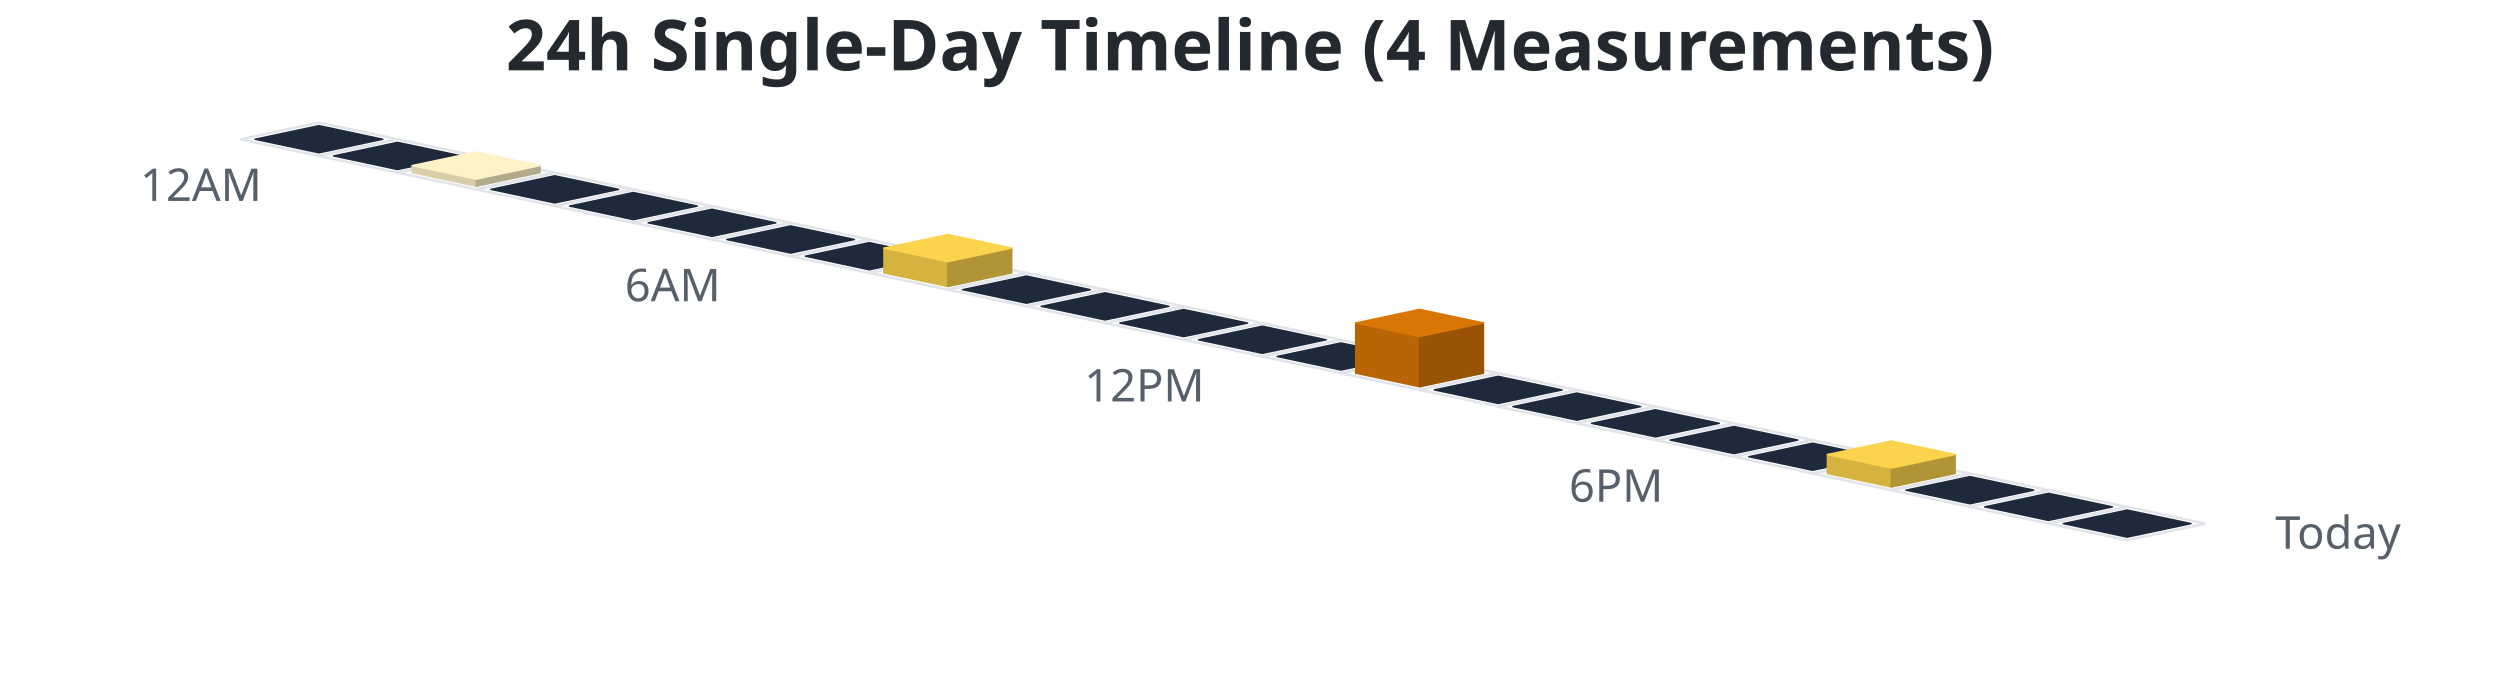
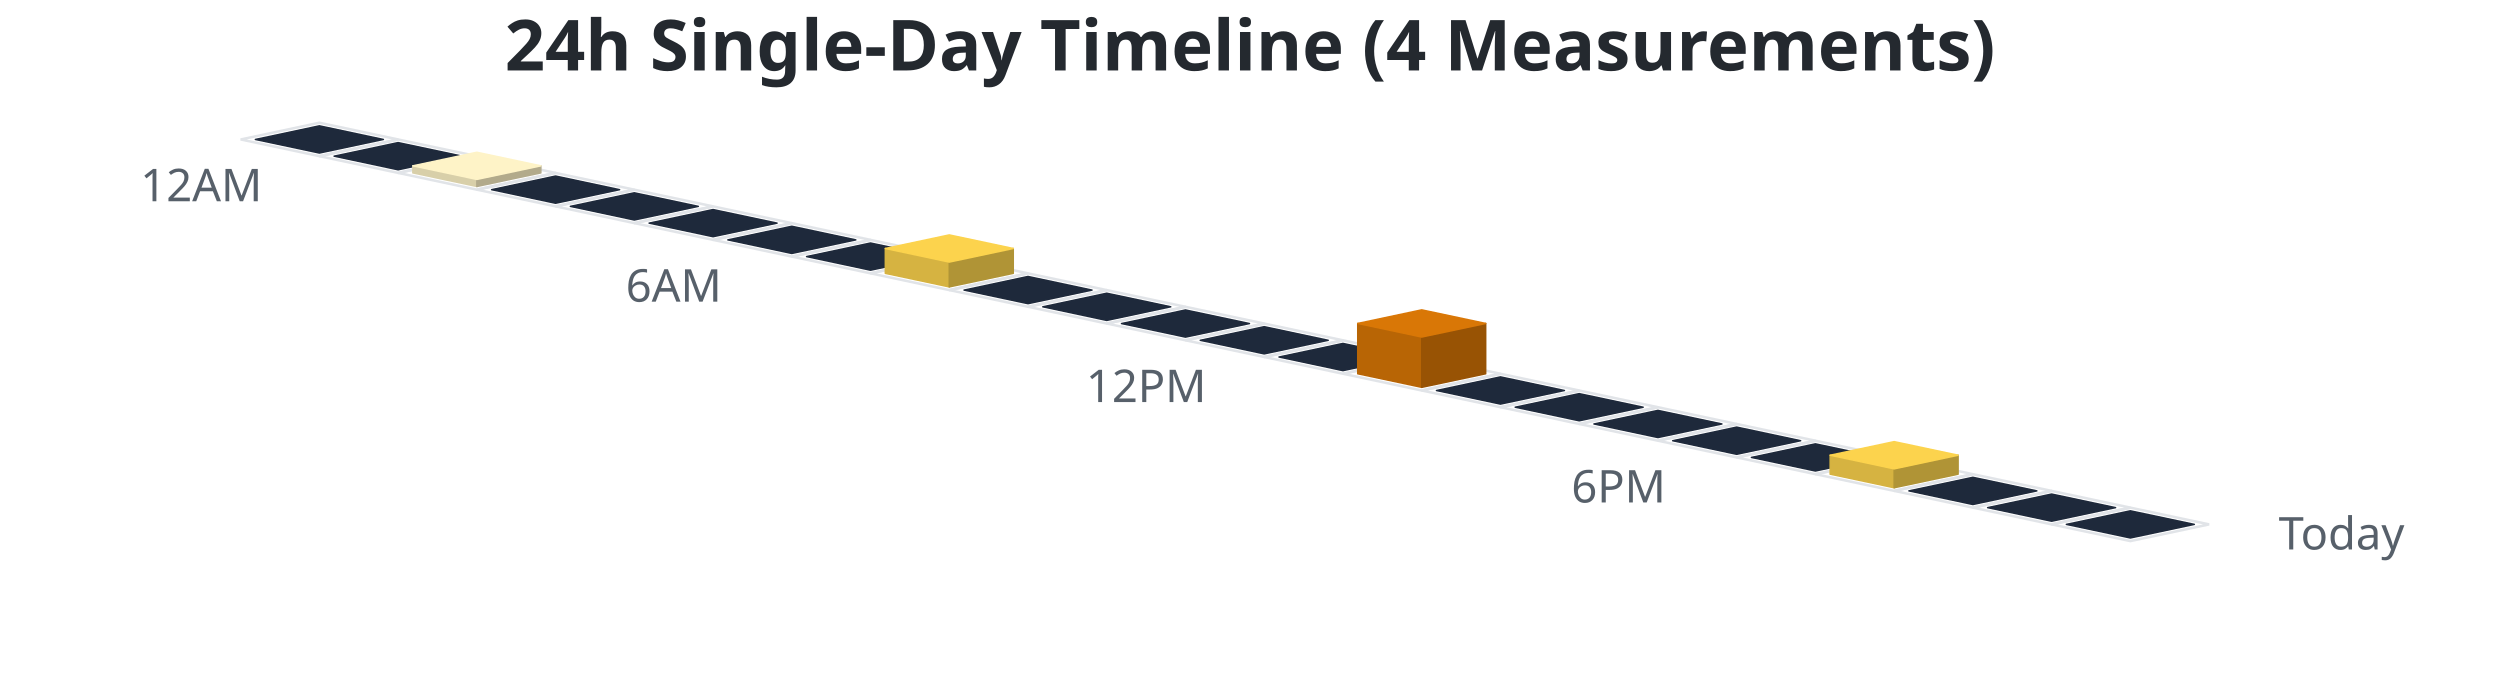
- <svg xmlns="http://www.w3.org/2000/svg" viewBox="-63.48 -24.39 497.66 138.51" width="100%" height="100%">
+ <svg xmlns="http://www.w3.org/2000/svg" viewBox="-63.48 -24.39 496.91 136.51" width="100%" height="100%">
  <style>
        @keyframes iso-grow {
          from {
            transform: scaleY(0);
          }
          to {
            transform: scaleY(1);
          }
        }
        .iso-bar {
          transform-box: fill-box;
          animation: iso-grow 0.6s cubic-bezier(0.16, 1, 0.3, 1) both;
          transition: transform 0.2s cubic-bezier(0.25, 0.46, 0.45, 0.94), filter 0.2s ease;
          cursor: pointer;
        }
        .iso-bar:hover {
          filter: brightness(1.1) drop-shadow(0 4px 6px rgba(0, 0, 0, 0.2));
          transform: translateY(-3px) scaleY(1);
        }
        .iso-face-top, .iso-face-left, .iso-face-right, .iso-bridge-top, .iso-bridge-front {
          transition: fill 0.2s ease;
        }
      </style>
-   <text x="185.35" y="-10.39" fill="#24292f" font-size="14" font-weight="bold" font-family="sans-serif" text-anchor="middle">24h Single-Day Timeline (4 Measurements)</text>
+   <text x="184.98" y="-10.39" fill="#24292f" font-size="14" font-weight="bold" font-family="sans-serif" text-anchor="middle">24h Single-Day Timeline (4 Measurements)</text>
  <g>
    <polygon class="iso-grid-cell" points="0.00,0.00 -15.65,3.33 0.00,6.65 15.65,3.33" fill="none" stroke="#e1e4e8" stroke-width="0.5" />
    <g class="iso-bar" data-col="0" data-row="0" data-value="0" style="animation-delay: 0ms; transform-origin: bottom;">
      <polygon points="0.00,0.62 -12.72,3.33 0.00,6.03 12.72,3.33" fill="#1e293b" stroke="#1e293b" stroke-width="0.3" stroke-linejoin="round" fill-opacity="1" stroke-opacity="1" />
    </g>
    <polygon class="iso-grid-cell" points="15.65,3.33 0.00,6.65 15.65,9.98 31.30,6.65" fill="none" stroke="#e1e4e8" stroke-width="0.5" />
    <g class="iso-bar" data-col="1" data-row="0" data-value="0" style="animation-delay: 15ms; transform-origin: bottom;">
      <polygon points="15.65,3.95 2.93,6.65 15.65,9.36 28.37,6.65" fill="#1e293b" stroke="#1e293b" stroke-width="0.3" stroke-linejoin="round" fill-opacity="1" stroke-opacity="1" />
    </g>
    <polygon class="iso-grid-cell" points="31.30,6.65 15.65,9.98 31.30,13.31 46.95,9.98" fill="none" stroke="#e1e4e8" stroke-width="0.5" />
    <g class="iso-bar" data-col="2" data-row="0" data-value="12" style="animation-delay: 30ms; transform-origin: bottom;">
      <polygon class="iso-face-left" points="18.58,8.57 31.30,11.27 31.30,12.68 18.58,9.98" fill="#d8cfa9" stroke="#d8cfa9" stroke-width="0.3" stroke-linejoin="round" fill-opacity="1" stroke-opacity="1" />
      <polygon class="iso-face-right" points="31.30,11.27 44.02,8.57 44.02,9.98 31.30,12.68" fill="#b2aa8b" stroke="#b2aa8b" stroke-width="0.3" stroke-linejoin="round" fill-opacity="1" stroke-opacity="1" />
      <polygon class="iso-face-top" points="31.30,5.87 18.58,8.57 31.30,11.27 44.02,8.57" fill="#fef3c7" stroke="#fef3c7" stroke-width="0.3" stroke-linejoin="round" fill-opacity="1" stroke-opacity="1" />
    </g>
    <polygon class="iso-grid-cell" points="46.95,9.98 31.30,13.31 46.95,16.63 62.60,13.31" fill="none" stroke="#e1e4e8" stroke-width="0.5" />
    <g class="iso-bar" data-col="3" data-row="0" data-value="0" style="animation-delay: 45ms; transform-origin: bottom;">
      <polygon points="46.95,10.60 34.24,13.31 46.95,16.01 59.67,13.31" fill="#1e293b" stroke="#1e293b" stroke-width="0.3" stroke-linejoin="round" fill-opacity="1" stroke-opacity="1" />
    </g>
    <polygon class="iso-grid-cell" points="62.60,13.31 46.95,16.63 62.60,19.96 78.25,16.63" fill="none" stroke="#e1e4e8" stroke-width="0.5" />
    <g class="iso-bar" data-col="4" data-row="0" data-value="0" style="animation-delay: 60ms; transform-origin: bottom;">
      <polygon points="62.60,13.93 49.89,16.63 62.60,19.34 75.32,16.63" fill="#1e293b" stroke="#1e293b" stroke-width="0.3" stroke-linejoin="round" fill-opacity="1" stroke-opacity="1" />
    </g>
    <polygon class="iso-grid-cell" points="78.25,16.63 62.60,19.96 78.25,23.29 93.90,19.96" fill="none" stroke="#e1e4e8" stroke-width="0.5" />
    <g class="iso-bar" data-col="5" data-row="0" data-value="0" style="animation-delay: 75ms; transform-origin: bottom;">
      <polygon points="78.25,17.26 65.54,19.96 78.25,22.66 90.97,19.96" fill="#1e293b" stroke="#1e293b" stroke-width="0.3" stroke-linejoin="round" fill-opacity="1" stroke-opacity="1" />
    </g>
    <polygon class="iso-grid-cell" points="93.90,19.96 78.25,23.29 93.90,26.61 109.55,23.29" fill="none" stroke="#e1e4e8" stroke-width="0.5" />
    <g class="iso-bar" data-col="6" data-row="0" data-value="0" style="animation-delay: 90ms; transform-origin: bottom;">
      <polygon points="93.90,20.58 81.19,23.29 93.90,25.99 106.62,23.29" fill="#1e293b" stroke="#1e293b" stroke-width="0.3" stroke-linejoin="round" fill-opacity="1" stroke-opacity="1" />
    </g>
    <polygon class="iso-grid-cell" points="109.55,23.29 93.90,26.61 109.55,29.94 125.20,26.61" fill="none" stroke="#e1e4e8" stroke-width="0.5" />
    <g class="iso-bar" data-col="7" data-row="0" data-value="0" style="animation-delay: 105ms; transform-origin: bottom;">
      <polygon points="109.55,23.91 96.84,26.61 109.55,29.32 122.27,26.61" fill="#1e293b" stroke="#1e293b" stroke-width="0.3" stroke-linejoin="round" fill-opacity="1" stroke-opacity="1" />
    </g>
    <polygon class="iso-grid-cell" points="125.20,26.61 109.55,29.94 125.20,33.27 140.85,29.94" fill="none" stroke="#e1e4e8" stroke-width="0.5" />
    <g class="iso-bar" data-col="8" data-row="0" data-value="42" style="animation-delay: 120ms; transform-origin: bottom;">
      <polygon class="iso-face-left" points="112.49,25.00 125.20,27.70 125.20,32.64 112.49,29.94" fill="#d6b341" stroke="#d6b341" stroke-width="0.3" stroke-linejoin="round" fill-opacity="1" stroke-opacity="1" />
      <polygon class="iso-face-right" points="125.20,27.70 137.92,25.00 137.92,29.94 125.20,32.64" fill="#b09436" stroke="#b09436" stroke-width="0.3" stroke-linejoin="round" fill-opacity="1" stroke-opacity="1" />
      <polygon class="iso-face-top" points="125.20,22.30 112.49,25.00 125.20,27.70 137.92,25.00" fill="#fcd34d" stroke="#fcd34d" stroke-width="0.3" stroke-linejoin="round" fill-opacity="1" stroke-opacity="1" />
    </g>
    <polygon class="iso-grid-cell" points="140.85,29.94 125.20,33.27 140.85,36.59 156.50,33.27" fill="none" stroke="#e1e4e8" stroke-width="0.5" />
    <g class="iso-bar" data-col="9" data-row="0" data-value="0" style="animation-delay: 135ms; transform-origin: bottom;">
      <polygon points="140.85,30.56 128.14,33.27 140.85,35.97 153.57,33.27" fill="#1e293b" stroke="#1e293b" stroke-width="0.3" stroke-linejoin="round" fill-opacity="1" stroke-opacity="1" />
    </g>
    <polygon class="iso-grid-cell" points="156.50,33.27 140.85,36.59 156.50,39.92 172.15,36.59" fill="none" stroke="#e1e4e8" stroke-width="0.5" />
    <g class="iso-bar" data-col="10" data-row="0" data-value="0" style="animation-delay: 150ms; transform-origin: bottom;">
      <polygon points="156.50,33.89 143.79,36.59 156.50,39.30 169.22,36.59" fill="#1e293b" stroke="#1e293b" stroke-width="0.3" stroke-linejoin="round" fill-opacity="1" stroke-opacity="1" />
    </g>
    <polygon class="iso-grid-cell" points="172.15,36.59 156.50,39.92 172.15,43.25 187.80,39.92" fill="none" stroke="#e1e4e8" stroke-width="0.5" />
    <g class="iso-bar" data-col="11" data-row="0" data-value="0" style="animation-delay: 165ms; transform-origin: bottom;">
      <polygon points="172.15,37.22 159.44,39.92 172.15,42.62 184.87,39.92" fill="#1e293b" stroke="#1e293b" stroke-width="0.3" stroke-linejoin="round" fill-opacity="1" stroke-opacity="1" />
    </g>
    <polygon class="iso-grid-cell" points="187.80,39.92 172.15,43.25 187.80,46.57 203.45,43.25" fill="none" stroke="#e1e4e8" stroke-width="0.5" />
    <g class="iso-bar" data-col="12" data-row="0" data-value="0" style="animation-delay: 180ms; transform-origin: bottom;">
      <polygon points="187.80,40.54 175.09,43.25 187.80,45.95 200.52,43.25" fill="#1e293b" stroke="#1e293b" stroke-width="0.3" stroke-linejoin="round" fill-opacity="1" stroke-opacity="1" />
    </g>
    <polygon class="iso-grid-cell" points="203.45,43.25 187.80,46.57 203.45,49.90 219.11,46.57" fill="none" stroke="#e1e4e8" stroke-width="0.5" />
    <g class="iso-bar" data-col="13" data-row="0" data-value="0" style="animation-delay: 195ms; transform-origin: bottom;">
      <polygon points="203.45,43.87 190.74,46.57 203.45,49.28 216.17,46.57" fill="#1e293b" stroke="#1e293b" stroke-width="0.3" stroke-linejoin="round" fill-opacity="1" stroke-opacity="1" />
    </g>
    <polygon class="iso-grid-cell" points="219.11,46.57 203.45,49.90 219.11,53.23 234.76,49.90" fill="none" stroke="#e1e4e8" stroke-width="0.5" />
    <g class="iso-bar" data-col="14" data-row="0" data-value="85" style="animation-delay: 210ms; transform-origin: bottom;">
      <polygon class="iso-face-left" points="206.39,39.90 219.11,42.60 219.11,52.60 206.39,49.90" fill="#b86505" stroke="#b86505" stroke-width="0.3" stroke-linejoin="round" fill-opacity="1" stroke-opacity="1" />
      <polygon class="iso-face-right" points="219.11,42.60 231.82,39.90 231.82,49.90 219.11,52.60" fill="#985304" stroke="#985304" stroke-width="0.3" stroke-linejoin="round" fill-opacity="1" stroke-opacity="1" />
      <polygon class="iso-face-top" points="219.11,37.20 206.39,39.90 219.11,42.60 231.82,39.90" fill="#d97706" stroke="#d97706" stroke-width="0.3" stroke-linejoin="round" fill-opacity="1" stroke-opacity="1" />
    </g>
    <polygon class="iso-grid-cell" points="234.76,49.90 219.11,53.23 234.76,56.55 250.41,53.23" fill="none" stroke="#e1e4e8" stroke-width="0.5" />
    <g class="iso-bar" data-col="15" data-row="0" data-value="0" style="animation-delay: 225ms; transform-origin: bottom;">
      <polygon points="234.76,50.52 222.04,53.23 234.76,55.93 247.47,53.23" fill="#1e293b" stroke="#1e293b" stroke-width="0.3" stroke-linejoin="round" fill-opacity="1" stroke-opacity="1" />
    </g>
    <polygon class="iso-grid-cell" points="250.41,53.23 234.76,56.55 250.41,59.88 266.06,56.55" fill="none" stroke="#e1e4e8" stroke-width="0.5" />
    <g class="iso-bar" data-col="16" data-row="0" data-value="0" style="animation-delay: 240ms; transform-origin: bottom;">
      <polygon points="250.41,53.85 237.69,56.55 250.41,59.25 263.12,56.55" fill="#1e293b" stroke="#1e293b" stroke-width="0.3" stroke-linejoin="round" fill-opacity="1" stroke-opacity="1" />
    </g>
    <polygon class="iso-grid-cell" points="266.06,56.55 250.41,59.88 266.06,63.21 281.71,59.88" fill="none" stroke="#e1e4e8" stroke-width="0.5" />
    <g class="iso-bar" data-col="17" data-row="0" data-value="0" style="animation-delay: 255ms; transform-origin: bottom;">
      <polygon points="266.06,57.18 253.34,59.88 266.06,62.58 278.77,59.88" fill="#1e293b" stroke="#1e293b" stroke-width="0.3" stroke-linejoin="round" fill-opacity="1" stroke-opacity="1" />
    </g>
    <polygon class="iso-grid-cell" points="281.71,59.88 266.06,63.21 281.71,66.53 297.36,63.21" fill="none" stroke="#e1e4e8" stroke-width="0.5" />
    <g class="iso-bar" data-col="18" data-row="0" data-value="0" style="animation-delay: 270ms; transform-origin: bottom;">
      <polygon points="281.71,60.50 268.99,63.21 281.71,65.91 294.42,63.21" fill="#1e293b" stroke="#1e293b" stroke-width="0.3" stroke-linejoin="round" fill-opacity="1" stroke-opacity="1" />
    </g>
    <polygon class="iso-grid-cell" points="297.36,63.21 281.71,66.53 297.36,69.86 313.01,66.53" fill="none" stroke="#e1e4e8" stroke-width="0.5" />
    <g class="iso-bar" data-col="19" data-row="0" data-value="0" style="animation-delay: 285ms; transform-origin: bottom;">
      <polygon points="297.36,63.83 284.64,66.53 297.36,69.23 310.07,66.53" fill="#1e293b" stroke="#1e293b" stroke-width="0.3" stroke-linejoin="round" fill-opacity="1" stroke-opacity="1" />
    </g>
    <polygon class="iso-grid-cell" points="313.01,66.53 297.36,69.86 313.01,73.18 328.66,69.86" fill="none" stroke="#e1e4e8" stroke-width="0.5" />
    <g class="iso-bar" data-col="20" data-row="0" data-value="32" style="animation-delay: 300ms; transform-origin: bottom;">
      <polygon class="iso-face-left" points="300.29,66.09 313.01,68.80 313.01,72.56 300.29,69.86" fill="#d6b341" stroke="#d6b341" stroke-width="0.3" stroke-linejoin="round" fill-opacity="1" stroke-opacity="1" />
      <polygon class="iso-face-right" points="313.01,68.80 325.72,66.09 325.72,69.86 313.01,72.56" fill="#b09436" stroke="#b09436" stroke-width="0.3" stroke-linejoin="round" fill-opacity="1" stroke-opacity="1" />
      <polygon class="iso-face-top" points="313.01,63.39 300.29,66.09 313.01,68.80 325.72,66.09" fill="#fcd34d" stroke="#fcd34d" stroke-width="0.3" stroke-linejoin="round" fill-opacity="1" stroke-opacity="1" />
    </g>
    <polygon class="iso-grid-cell" points="328.66,69.86 313.01,73.18 328.66,76.51 344.31,73.18" fill="none" stroke="#e1e4e8" stroke-width="0.5" />
    <g class="iso-bar" data-col="21" data-row="0" data-value="0" style="animation-delay: 315ms; transform-origin: bottom;">
      <polygon points="328.66,70.48 315.94,73.18 328.66,75.89 341.37,73.18" fill="#1e293b" stroke="#1e293b" stroke-width="0.3" stroke-linejoin="round" fill-opacity="1" stroke-opacity="1" />
    </g>
    <polygon class="iso-grid-cell" points="344.31,73.18 328.66,76.51 344.31,79.84 359.96,76.51" fill="none" stroke="#e1e4e8" stroke-width="0.5" />
    <g class="iso-bar" data-col="22" data-row="0" data-value="0" style="animation-delay: 330ms; transform-origin: bottom;">
      <polygon points="344.31,73.81 331.59,76.51 344.31,79.21 357.02,76.51" fill="#1e293b" stroke="#1e293b" stroke-width="0.3" stroke-linejoin="round" fill-opacity="1" stroke-opacity="1" />
    </g>
    <polygon class="iso-grid-cell" points="359.96,76.51 344.31,79.84 359.96,83.16 375.61,79.84" fill="none" stroke="#e1e4e8" stroke-width="0.5" />
    <g class="iso-bar" data-col="23" data-row="0" data-value="0" style="animation-delay: 345ms; transform-origin: bottom;">
      <polygon points="359.96,77.14 347.24,79.84 359.96,82.54 372.67,79.84" fill="#1e293b" stroke="#1e293b" stroke-width="0.3" stroke-linejoin="round" fill-opacity="1" stroke-opacity="1" />
    </g>
    <g class="iso-col-labels">
      <text x="-23.48" y="15.61" fill="#57606a" font-size="9" font-family="sans-serif" text-anchor="middle">12AM</text>
      <text x="70.43" y="35.57" fill="#57606a" font-size="9" font-family="sans-serif" text-anchor="middle">6AM</text>
      <text x="164.33" y="55.53" fill="#57606a" font-size="9" font-family="sans-serif" text-anchor="middle">12PM</text>
      <text x="258.23" y="75.49" fill="#57606a" font-size="9" font-family="sans-serif" text-anchor="middle">6PM</text>
    </g>
    <g class="iso-row-labels">
      <text x="389.43" y="84.83" fill="#57606a" font-size="9" font-family="sans-serif" text-anchor="start">Today</text>
    </g>
  </g>
</svg>
